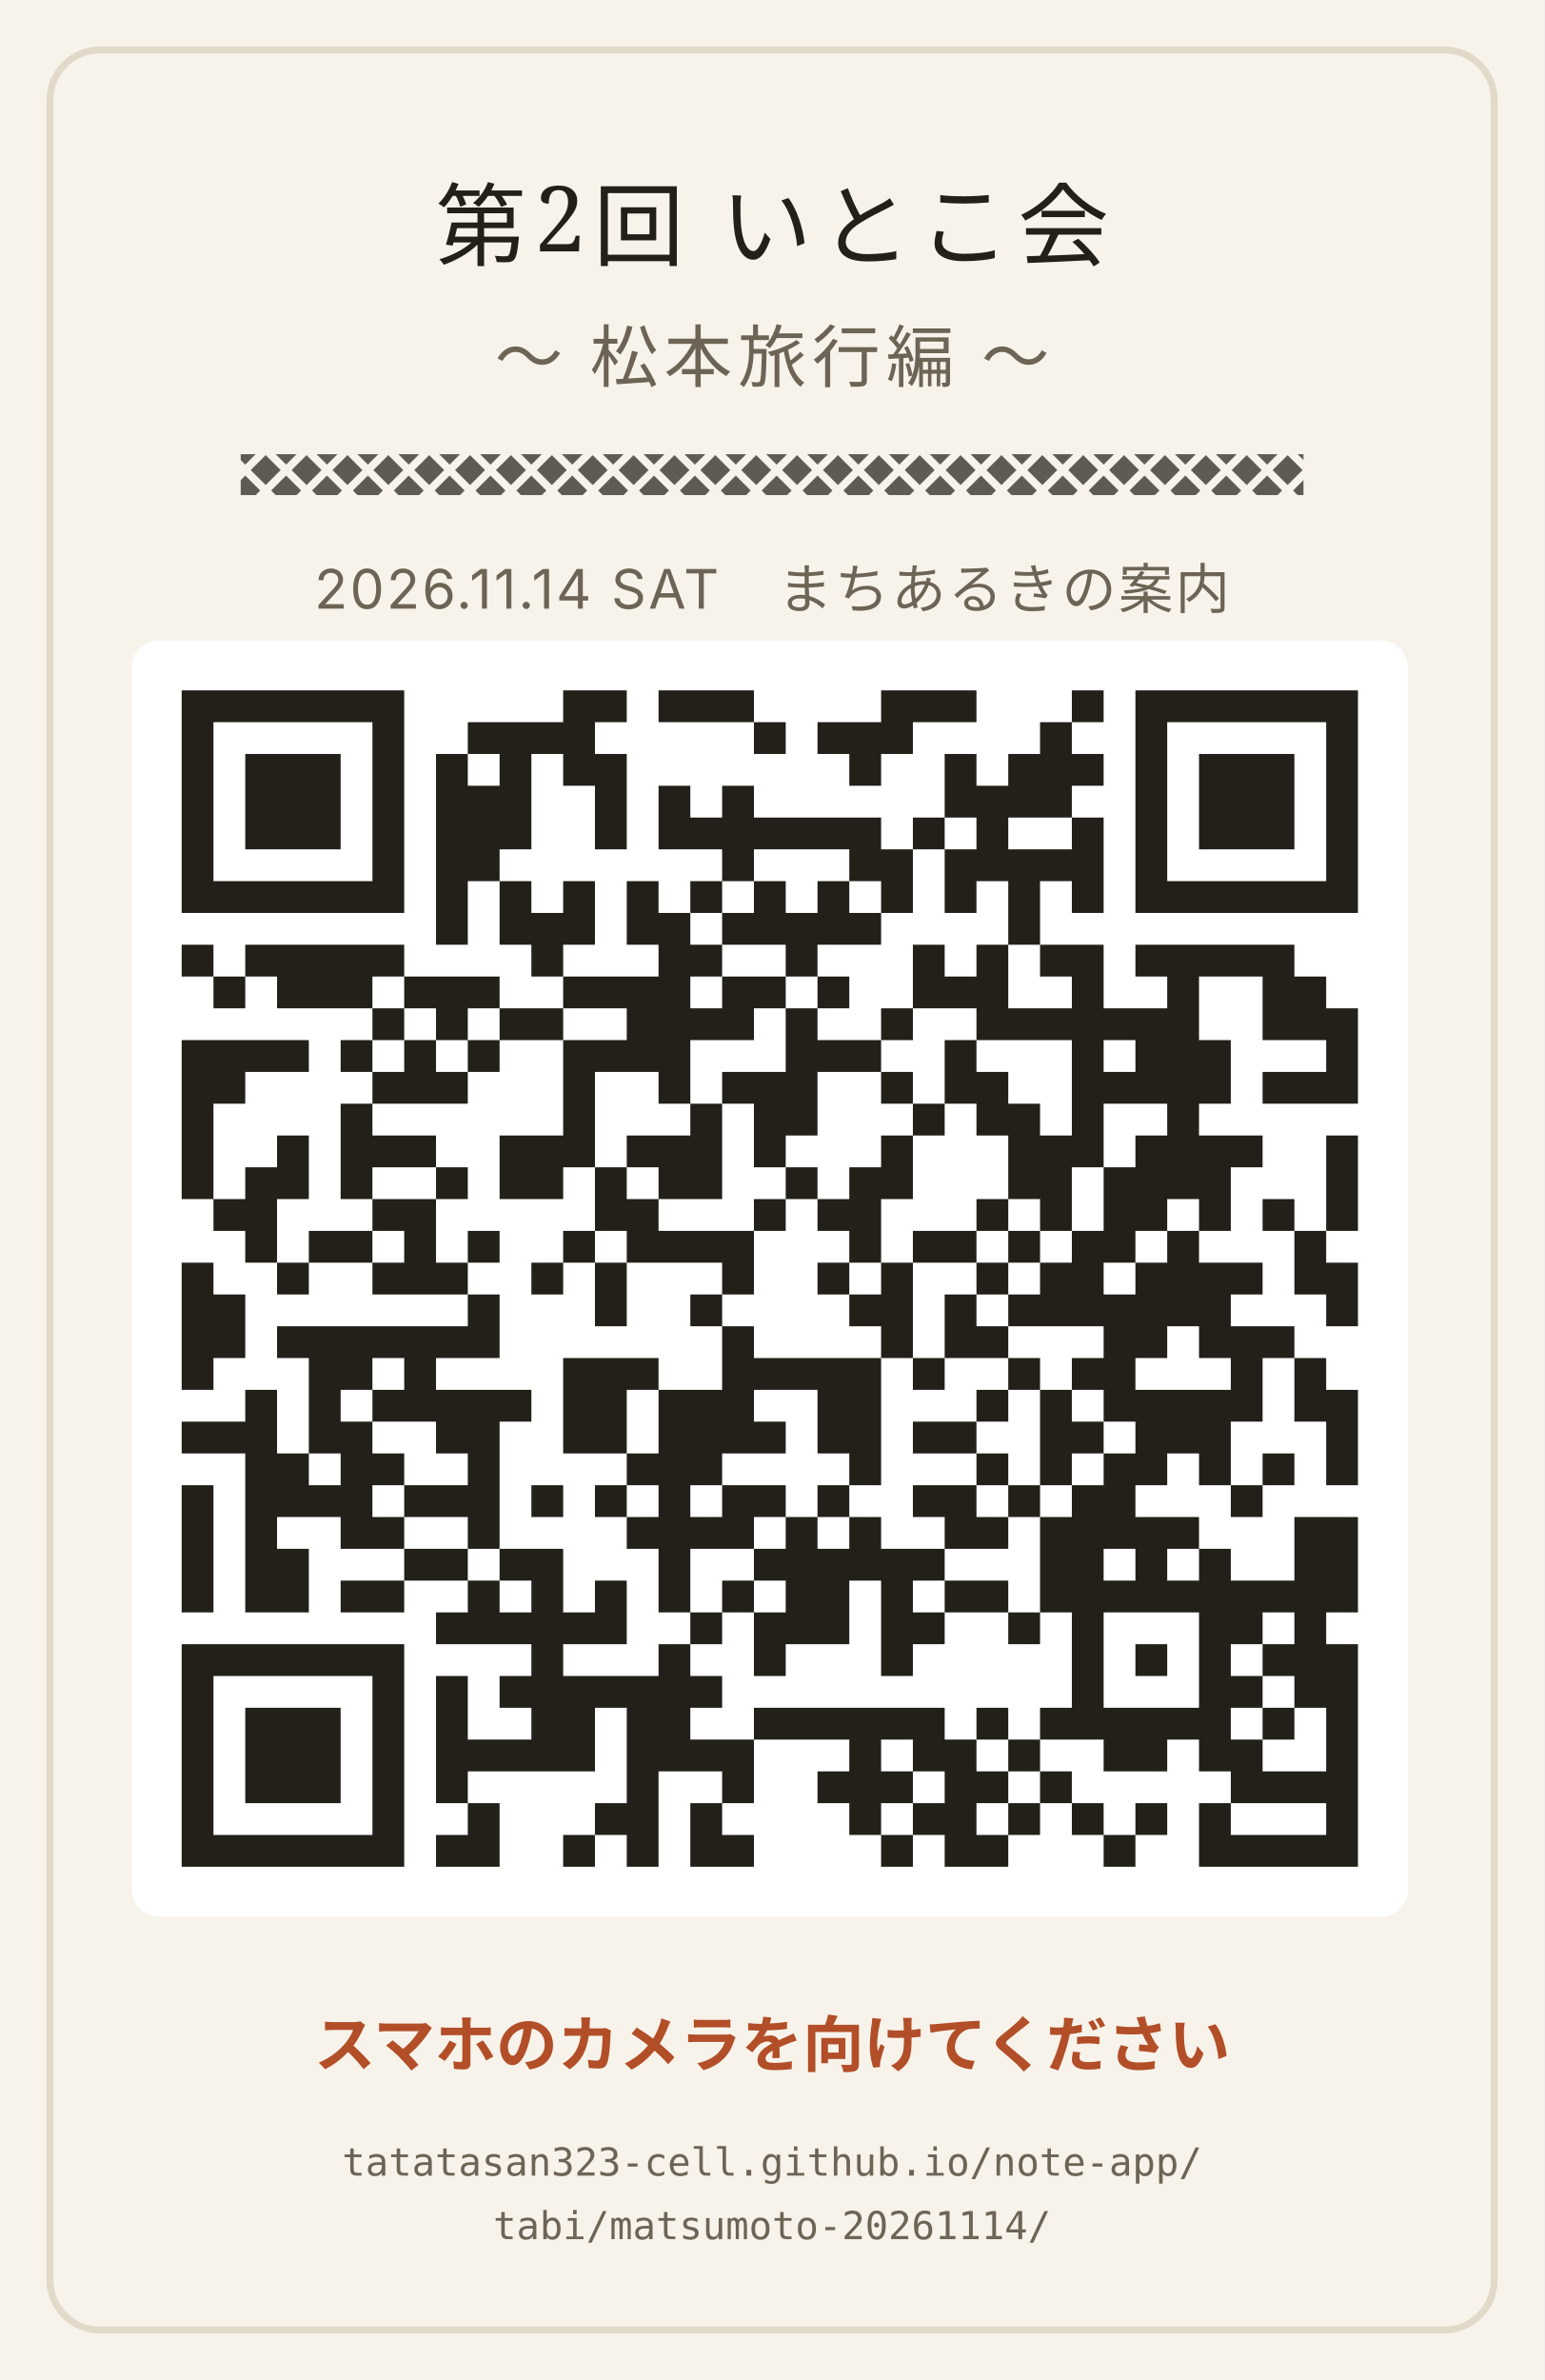
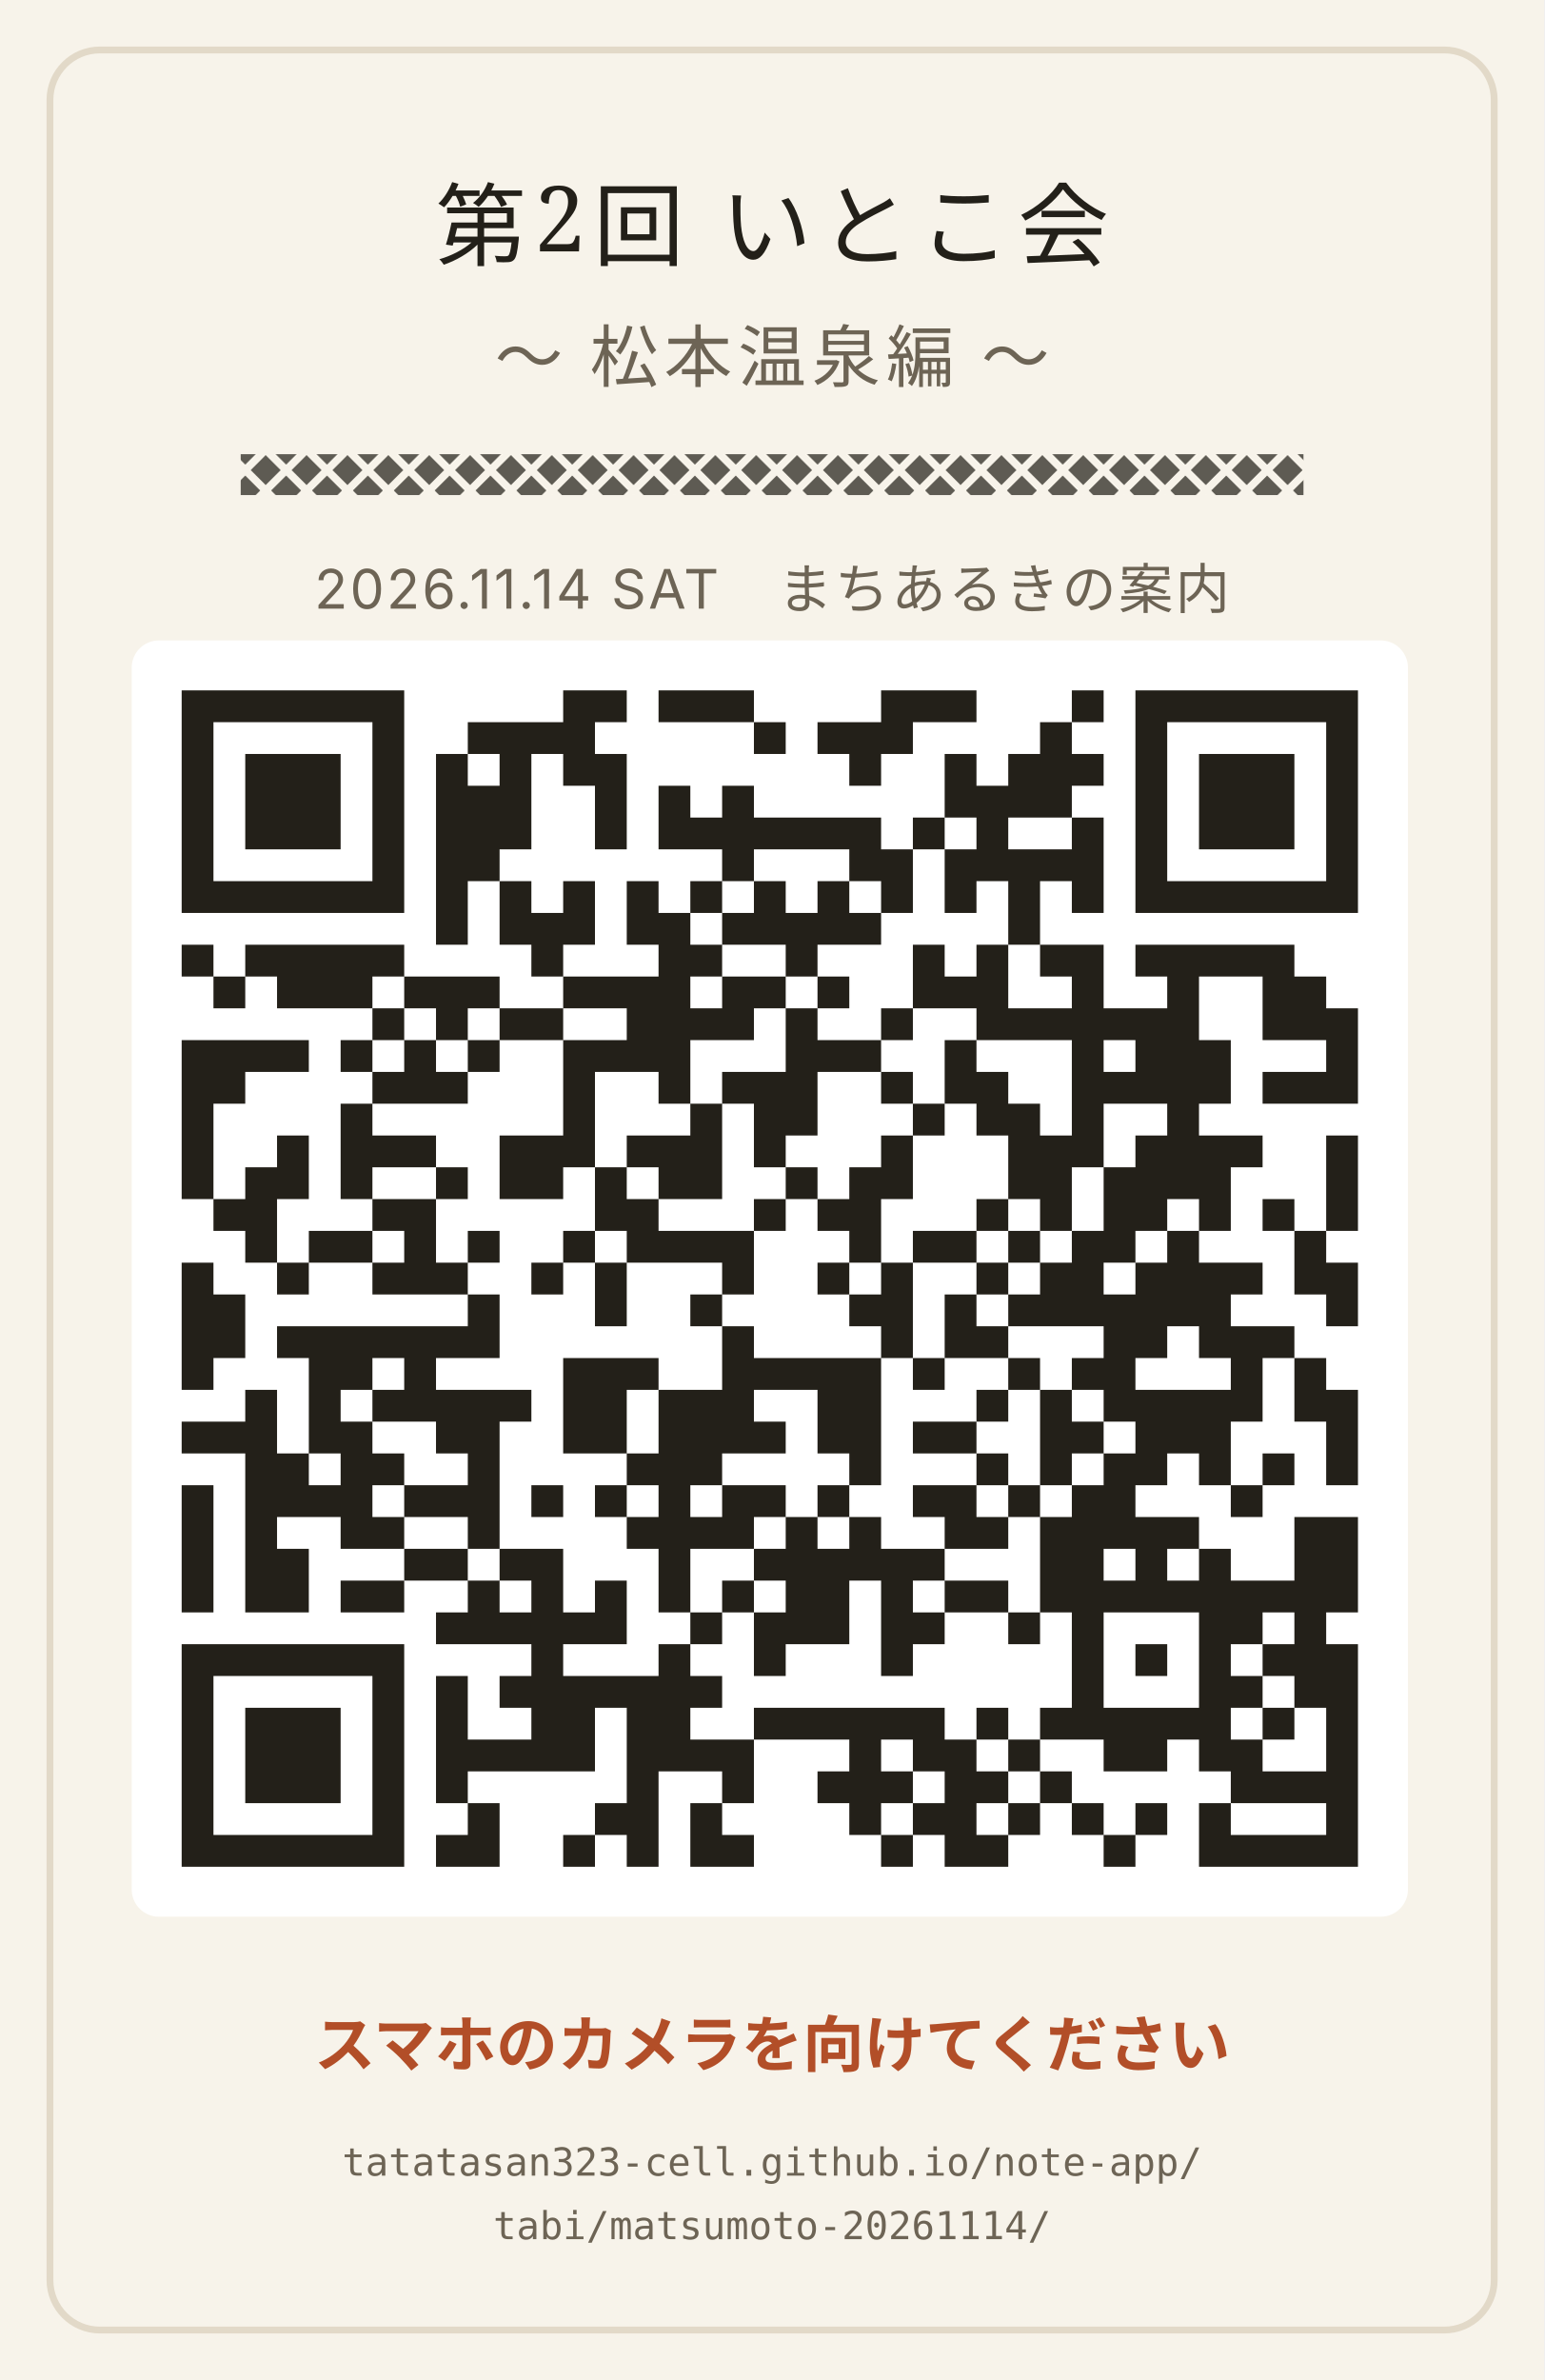
<svg xmlns="http://www.w3.org/2000/svg" viewBox="0 0 340 524" width="680" height="1048" role="img" aria-label="松本まちあるきの案内を開くQRコード">
  <defs>
    <pattern id="nk" width="9" height="9" patternUnits="userSpaceOnUse">
      <rect width="9" height="9" fill="#232019" opacity=".72" />
      <path d="M4.5 0 L9 4.5 L4.5 9 L0 4.5 Z" fill="none" stroke="#f7f3ea" stroke-width="1.7" />
    </pattern>
  </defs>
  <rect width="340" height="524" fill="#f7f3ea" />
  <rect x="11" y="11" width="318" height="502" fill="none" stroke="#e2d9c8" stroke-width="1.5" rx="11" />
  <text x="170.0" y="57" text-anchor="middle" font-family="'Hiragino Mincho ProN','Yu Mincho',serif" font-size="20" fill="#232019" letter-spacing="1.8">第2回 いとこ会</text>
-   <text x="170.0" y="84" text-anchor="middle" font-family="'Hiragino Mincho ProN','Yu Mincho',serif" font-size="15" fill="#6d6455" letter-spacing="1.3">〜 松本旅行編 〜</text>
+   <text x="170.0" y="84" text-anchor="middle" font-family="'Hiragino Mincho ProN','Yu Mincho',serif" font-size="15" fill="#6d6455" letter-spacing="1.3">〜 松本温泉編 〜</text>
  <rect x="53" y="100" width="234" height="9" fill="url(#nk)" />
  <text x="170.0" y="134" text-anchor="middle" font-family="-apple-system,'Hiragino Sans',sans-serif" font-size="12" fill="#6d6455" letter-spacing=".5">2026.11.14 SAT　まちあるきの案内</text>
  <rect x="29" y="141" width="281" height="281" fill="#ffffff" rx="6" />
  <path d="M40 152h49v7h-49zM124 152h14v7h-14zM145 152h21v7h-21zM194 152h21v7h-21zM236 152h7v7h-7zM250 152h49v7h-49zM40 159h7v7h-7zM82 159h7v7h-7zM103 159h28v7h-28zM166 159h7v7h-7zM180 159h21v7h-21zM229 159h7v7h-7zM250 159h7v7h-7zM292 159h7v7h-7zM40 166h7v7h-7zM54 166h21v7h-21zM82 166h7v7h-7zM96 166h7v7h-7zM110 166h7v7h-7zM124 166h14v7h-14zM187 166h7v7h-7zM208 166h7v7h-7zM222 166h21v7h-21zM250 166h7v7h-7zM264 166h21v7h-21zM292 166h7v7h-7zM40 173h7v7h-7zM54 173h21v7h-21zM82 173h7v7h-7zM96 173h21v7h-21zM131 173h7v7h-7zM145 173h7v7h-7zM159 173h7v7h-7zM208 173h28v7h-28zM250 173h7v7h-7zM264 173h21v7h-21zM292 173h7v7h-7zM40 180h7v7h-7zM54 180h21v7h-21zM82 180h7v7h-7zM96 180h21v7h-21zM131 180h7v7h-7zM145 180h49v7h-49zM201 180h7v7h-7zM215 180h7v7h-7zM236 180h7v7h-7zM250 180h7v7h-7zM264 180h21v7h-21zM292 180h7v7h-7zM40 187h7v7h-7zM82 187h7v7h-7zM96 187h14v7h-14zM159 187h7v7h-7zM187 187h14v7h-14zM208 187h35v7h-35zM250 187h7v7h-7zM292 187h7v7h-7zM40 194h49v7h-49zM96 194h7v7h-7zM110 194h7v7h-7zM124 194h7v7h-7zM138 194h7v7h-7zM152 194h7v7h-7zM166 194h7v7h-7zM180 194h7v7h-7zM194 194h7v7h-7zM208 194h7v7h-7zM222 194h7v7h-7zM236 194h7v7h-7zM250 194h49v7h-49zM96 201h7v7h-7zM110 201h21v7h-21zM138 201h14v7h-14zM159 201h35v7h-35zM222 201h7v7h-7zM40 208h7v7h-7zM54 208h35v7h-35zM117 208h7v7h-7zM145 208h14v7h-14zM173 208h7v7h-7zM201 208h7v7h-7zM215 208h7v7h-7zM229 208h14v7h-14zM250 208h35v7h-35zM47 215h7v7h-7zM61 215h21v7h-21zM89 215h21v7h-21zM124 215h28v7h-28zM159 215h14v7h-14zM180 215h7v7h-7zM201 215h21v7h-21zM236 215h7v7h-7zM257 215h7v7h-7zM278 215h14v7h-14zM82 222h7v7h-7zM96 222h7v7h-7zM110 222h14v7h-14zM138 222h28v7h-28zM173 222h7v7h-7zM194 222h7v7h-7zM215 222h49v7h-49zM278 222h21v7h-21zM40 229h28v7h-28zM75 229h7v7h-7zM89 229h7v7h-7zM103 229h7v7h-7zM124 229h28v7h-28zM173 229h21v7h-21zM208 229h7v7h-7zM236 229h7v7h-7zM250 229h21v7h-21zM292 229h7v7h-7zM40 236h14v7h-14zM82 236h21v7h-21zM124 236h7v7h-7zM145 236h7v7h-7zM159 236h21v7h-21zM194 236h7v7h-7zM208 236h14v7h-14zM236 236h35v7h-35zM278 236h21v7h-21zM40 243h7v7h-7zM75 243h7v7h-7zM124 243h7v7h-7zM152 243h7v7h-7zM166 243h14v7h-14zM201 243h7v7h-7zM215 243h14v7h-14zM236 243h7v7h-7zM257 243h7v7h-7zM40 250h7v7h-7zM61 250h7v7h-7zM75 250h21v7h-21zM110 250h21v7h-21zM138 250h21v7h-21zM166 250h7v7h-7zM194 250h7v7h-7zM222 250h21v7h-21zM250 250h28v7h-28zM292 250h7v7h-7zM40 257h7v7h-7zM54 257h14v7h-14zM75 257h7v7h-7zM96 257h7v7h-7zM110 257h14v7h-14zM131 257h7v7h-7zM145 257h14v7h-14zM173 257h7v7h-7zM187 257h14v7h-14zM222 257h14v7h-14zM243 257h28v7h-28zM292 257h7v7h-7zM47 264h14v7h-14zM82 264h14v7h-14zM131 264h14v7h-14zM166 264h7v7h-7zM180 264h14v7h-14zM215 264h7v7h-7zM229 264h7v7h-7zM243 264h14v7h-14zM264 264h7v7h-7zM278 264h7v7h-7zM292 264h7v7h-7zM54 271h7v7h-7zM68 271h14v7h-14zM89 271h7v7h-7zM103 271h7v7h-7zM124 271h7v7h-7zM138 271h28v7h-28zM187 271h7v7h-7zM201 271h14v7h-14zM222 271h7v7h-7zM236 271h14v7h-14zM257 271h7v7h-7zM285 271h7v7h-7zM40 278h7v7h-7zM61 278h7v7h-7zM82 278h21v7h-21zM117 278h7v7h-7zM131 278h7v7h-7zM159 278h7v7h-7zM180 278h7v7h-7zM194 278h7v7h-7zM215 278h7v7h-7zM229 278h14v7h-14zM250 278h28v7h-28zM285 278h14v7h-14zM40 285h14v7h-14zM103 285h7v7h-7zM131 285h7v7h-7zM152 285h7v7h-7zM187 285h14v7h-14zM208 285h7v7h-7zM222 285h49v7h-49zM292 285h7v7h-7zM40 292h14v7h-14zM61 292h49v7h-49zM159 292h7v7h-7zM194 292h7v7h-7zM208 292h14v7h-14zM243 292h14v7h-14zM264 292h21v7h-21zM40 299h7v7h-7zM68 299h14v7h-14zM89 299h7v7h-7zM124 299h21v7h-21zM159 299h35v7h-35zM201 299h7v7h-7zM222 299h7v7h-7zM236 299h14v7h-14zM271 299h7v7h-7zM285 299h7v7h-7zM54 306h7v7h-7zM68 306h7v7h-7zM82 306h35v7h-35zM124 306h14v7h-14zM145 306h21v7h-21zM180 306h14v7h-14zM215 306h7v7h-7zM229 306h7v7h-7zM243 306h35v7h-35zM285 306h14v7h-14zM40 313h21v7h-21zM68 313h14v7h-14zM96 313h14v7h-14zM124 313h14v7h-14zM145 313h28v7h-28zM180 313h14v7h-14zM201 313h14v7h-14zM229 313h14v7h-14zM250 313h21v7h-21zM292 313h7v7h-7zM54 320h14v7h-14zM75 320h14v7h-14zM103 320h7v7h-7zM138 320h21v7h-21zM187 320h7v7h-7zM215 320h7v7h-7zM229 320h7v7h-7zM243 320h14v7h-14zM264 320h7v7h-7zM278 320h7v7h-7zM292 320h7v7h-7zM40 327h7v7h-7zM54 327h28v7h-28zM89 327h21v7h-21zM117 327h7v7h-7zM131 327h7v7h-7zM145 327h7v7h-7zM159 327h14v7h-14zM180 327h7v7h-7zM201 327h14v7h-14zM222 327h7v7h-7zM236 327h14v7h-14zM271 327h7v7h-7zM40 334h7v7h-7zM54 334h7v7h-7zM75 334h14v7h-14zM103 334h7v7h-7zM138 334h28v7h-28zM173 334h7v7h-7zM187 334h7v7h-7zM208 334h14v7h-14zM229 334h35v7h-35zM285 334h14v7h-14zM40 341h7v7h-7zM54 341h14v7h-14zM89 341h14v7h-14zM110 341h14v7h-14zM145 341h7v7h-7zM166 341h42v7h-42zM229 341h14v7h-14zM250 341h7v7h-7zM264 341h7v7h-7zM285 341h14v7h-14zM40 348h7v7h-7zM54 348h14v7h-14zM75 348h14v7h-14zM103 348h7v7h-7zM117 348h7v7h-7zM131 348h7v7h-7zM145 348h7v7h-7zM159 348h7v7h-7zM173 348h14v7h-14zM194 348h7v7h-7zM208 348h14v7h-14zM229 348h70v7h-70zM96 355h42v7h-42zM152 355h7v7h-7zM166 355h21v7h-21zM194 355h14v7h-14zM222 355h7v7h-7zM236 355h7v7h-7zM264 355h14v7h-14zM285 355h7v7h-7zM40 362h49v7h-49zM117 362h7v7h-7zM145 362h7v7h-7zM166 362h7v7h-7zM194 362h7v7h-7zM236 362h7v7h-7zM250 362h7v7h-7zM264 362h7v7h-7zM278 362h21v7h-21zM40 369h7v7h-7zM82 369h7v7h-7zM96 369h7v7h-7zM110 369h49v7h-49zM236 369h7v7h-7zM264 369h14v7h-14zM285 369h14v7h-14zM40 376h7v7h-7zM54 376h21v7h-21zM82 376h7v7h-7zM96 376h7v7h-7zM117 376h14v7h-14zM138 376h14v7h-14zM166 376h42v7h-42zM215 376h7v7h-7zM229 376h42v7h-42zM278 376h7v7h-7zM292 376h7v7h-7zM40 383h7v7h-7zM54 383h21v7h-21zM82 383h7v7h-7zM96 383h35v7h-35zM138 383h28v7h-28zM187 383h7v7h-7zM201 383h14v7h-14zM222 383h7v7h-7zM243 383h14v7h-14zM264 383h14v7h-14zM292 383h7v7h-7zM40 390h7v7h-7zM54 390h21v7h-21zM82 390h7v7h-7zM96 390h7v7h-7zM138 390h7v7h-7zM159 390h7v7h-7zM180 390h21v7h-21zM208 390h14v7h-14zM229 390h7v7h-7zM271 390h28v7h-28zM40 397h7v7h-7zM82 397h7v7h-7zM103 397h7v7h-7zM131 397h14v7h-14zM152 397h7v7h-7zM187 397h7v7h-7zM201 397h14v7h-14zM222 397h7v7h-7zM236 397h7v7h-7zM250 397h7v7h-7zM264 397h7v7h-7zM292 397h7v7h-7zM40 404h49v7h-49zM96 404h14v7h-14zM124 404h7v7h-7zM138 404h7v7h-7zM152 404h14v7h-14zM194 404h7v7h-7zM208 404h14v7h-14zM243 404h7v7h-7zM264 404h35v7h-35z" fill="#232019" />
  <text x="170.0" y="455" text-anchor="middle" font-family="-apple-system,'Hiragino Sans',sans-serif" font-size="13.5" font-weight="700" fill="#b24e28">スマホのカメラを向けてください</text>
  <text x="170.0" y="479" text-anchor="middle" font-family="ui-monospace,Menlo,Consolas,monospace" font-size="8.5" fill="#6d6455">tatatasan323-cell.github.io/note-app/</text>
  <text x="170.0" y="493" text-anchor="middle" font-family="ui-monospace,Menlo,Consolas,monospace" font-size="8.5" fill="#6d6455">tabi/matsumoto-20261114/</text>
</svg>
